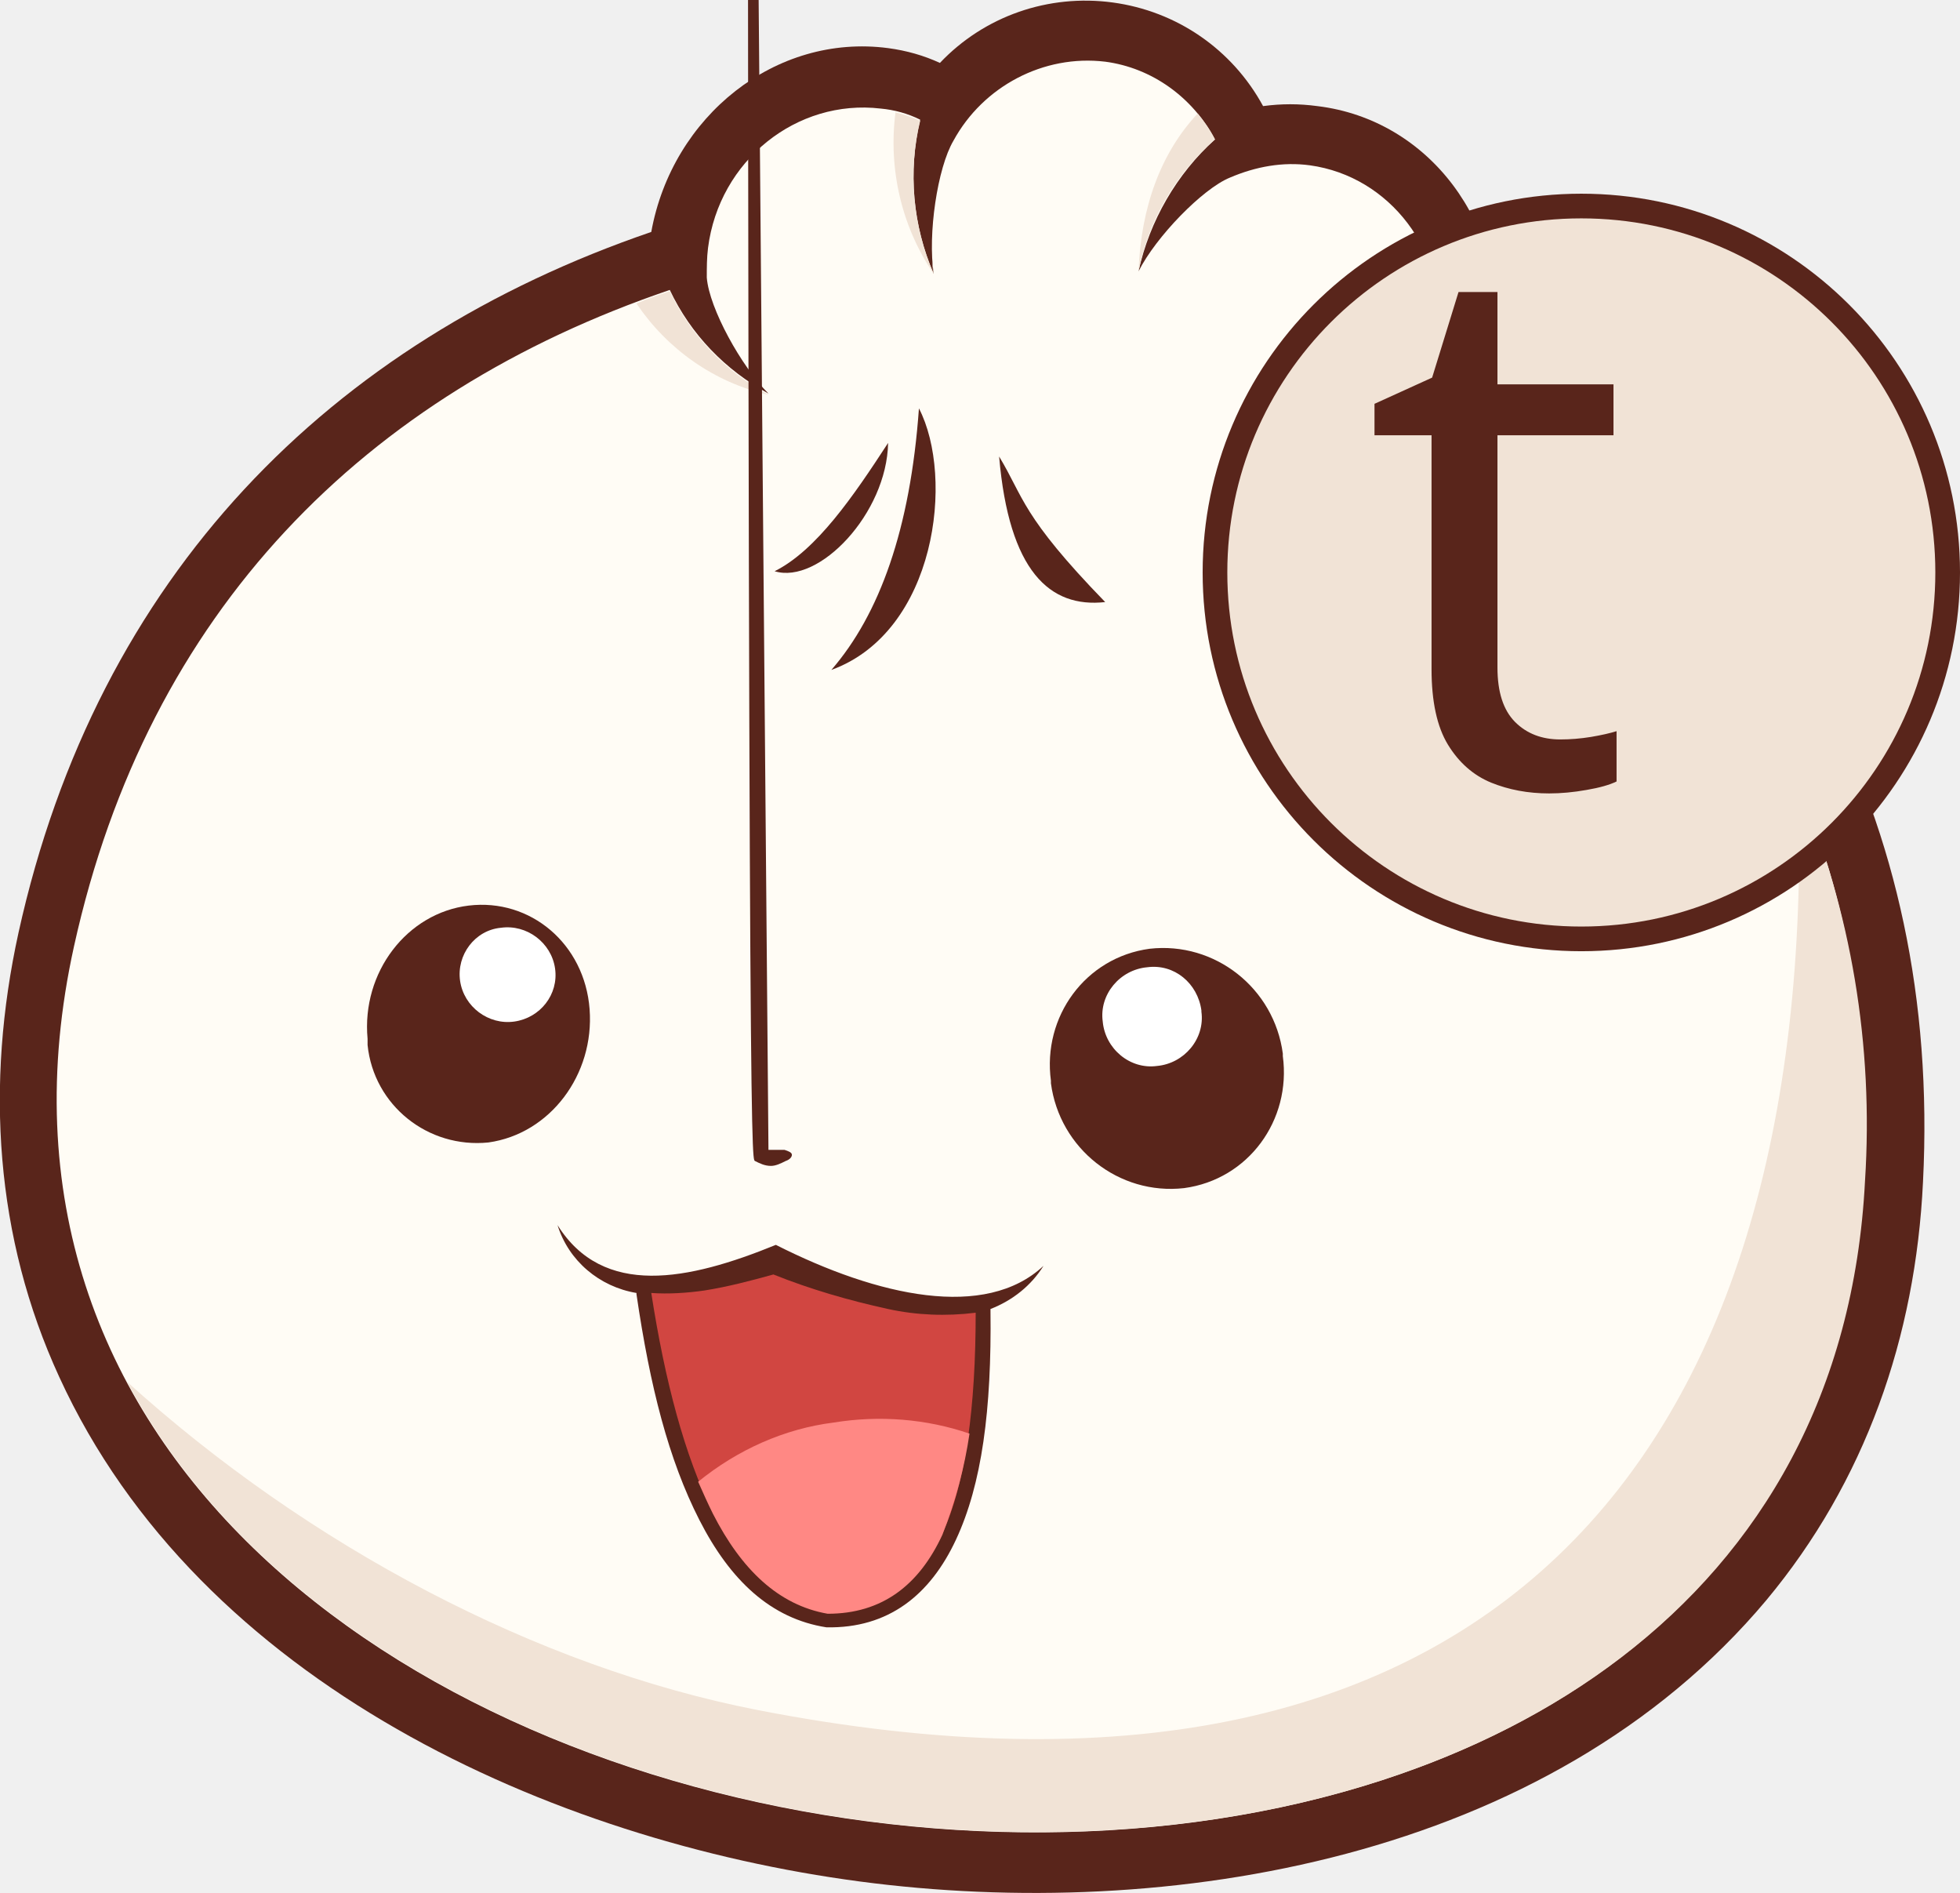
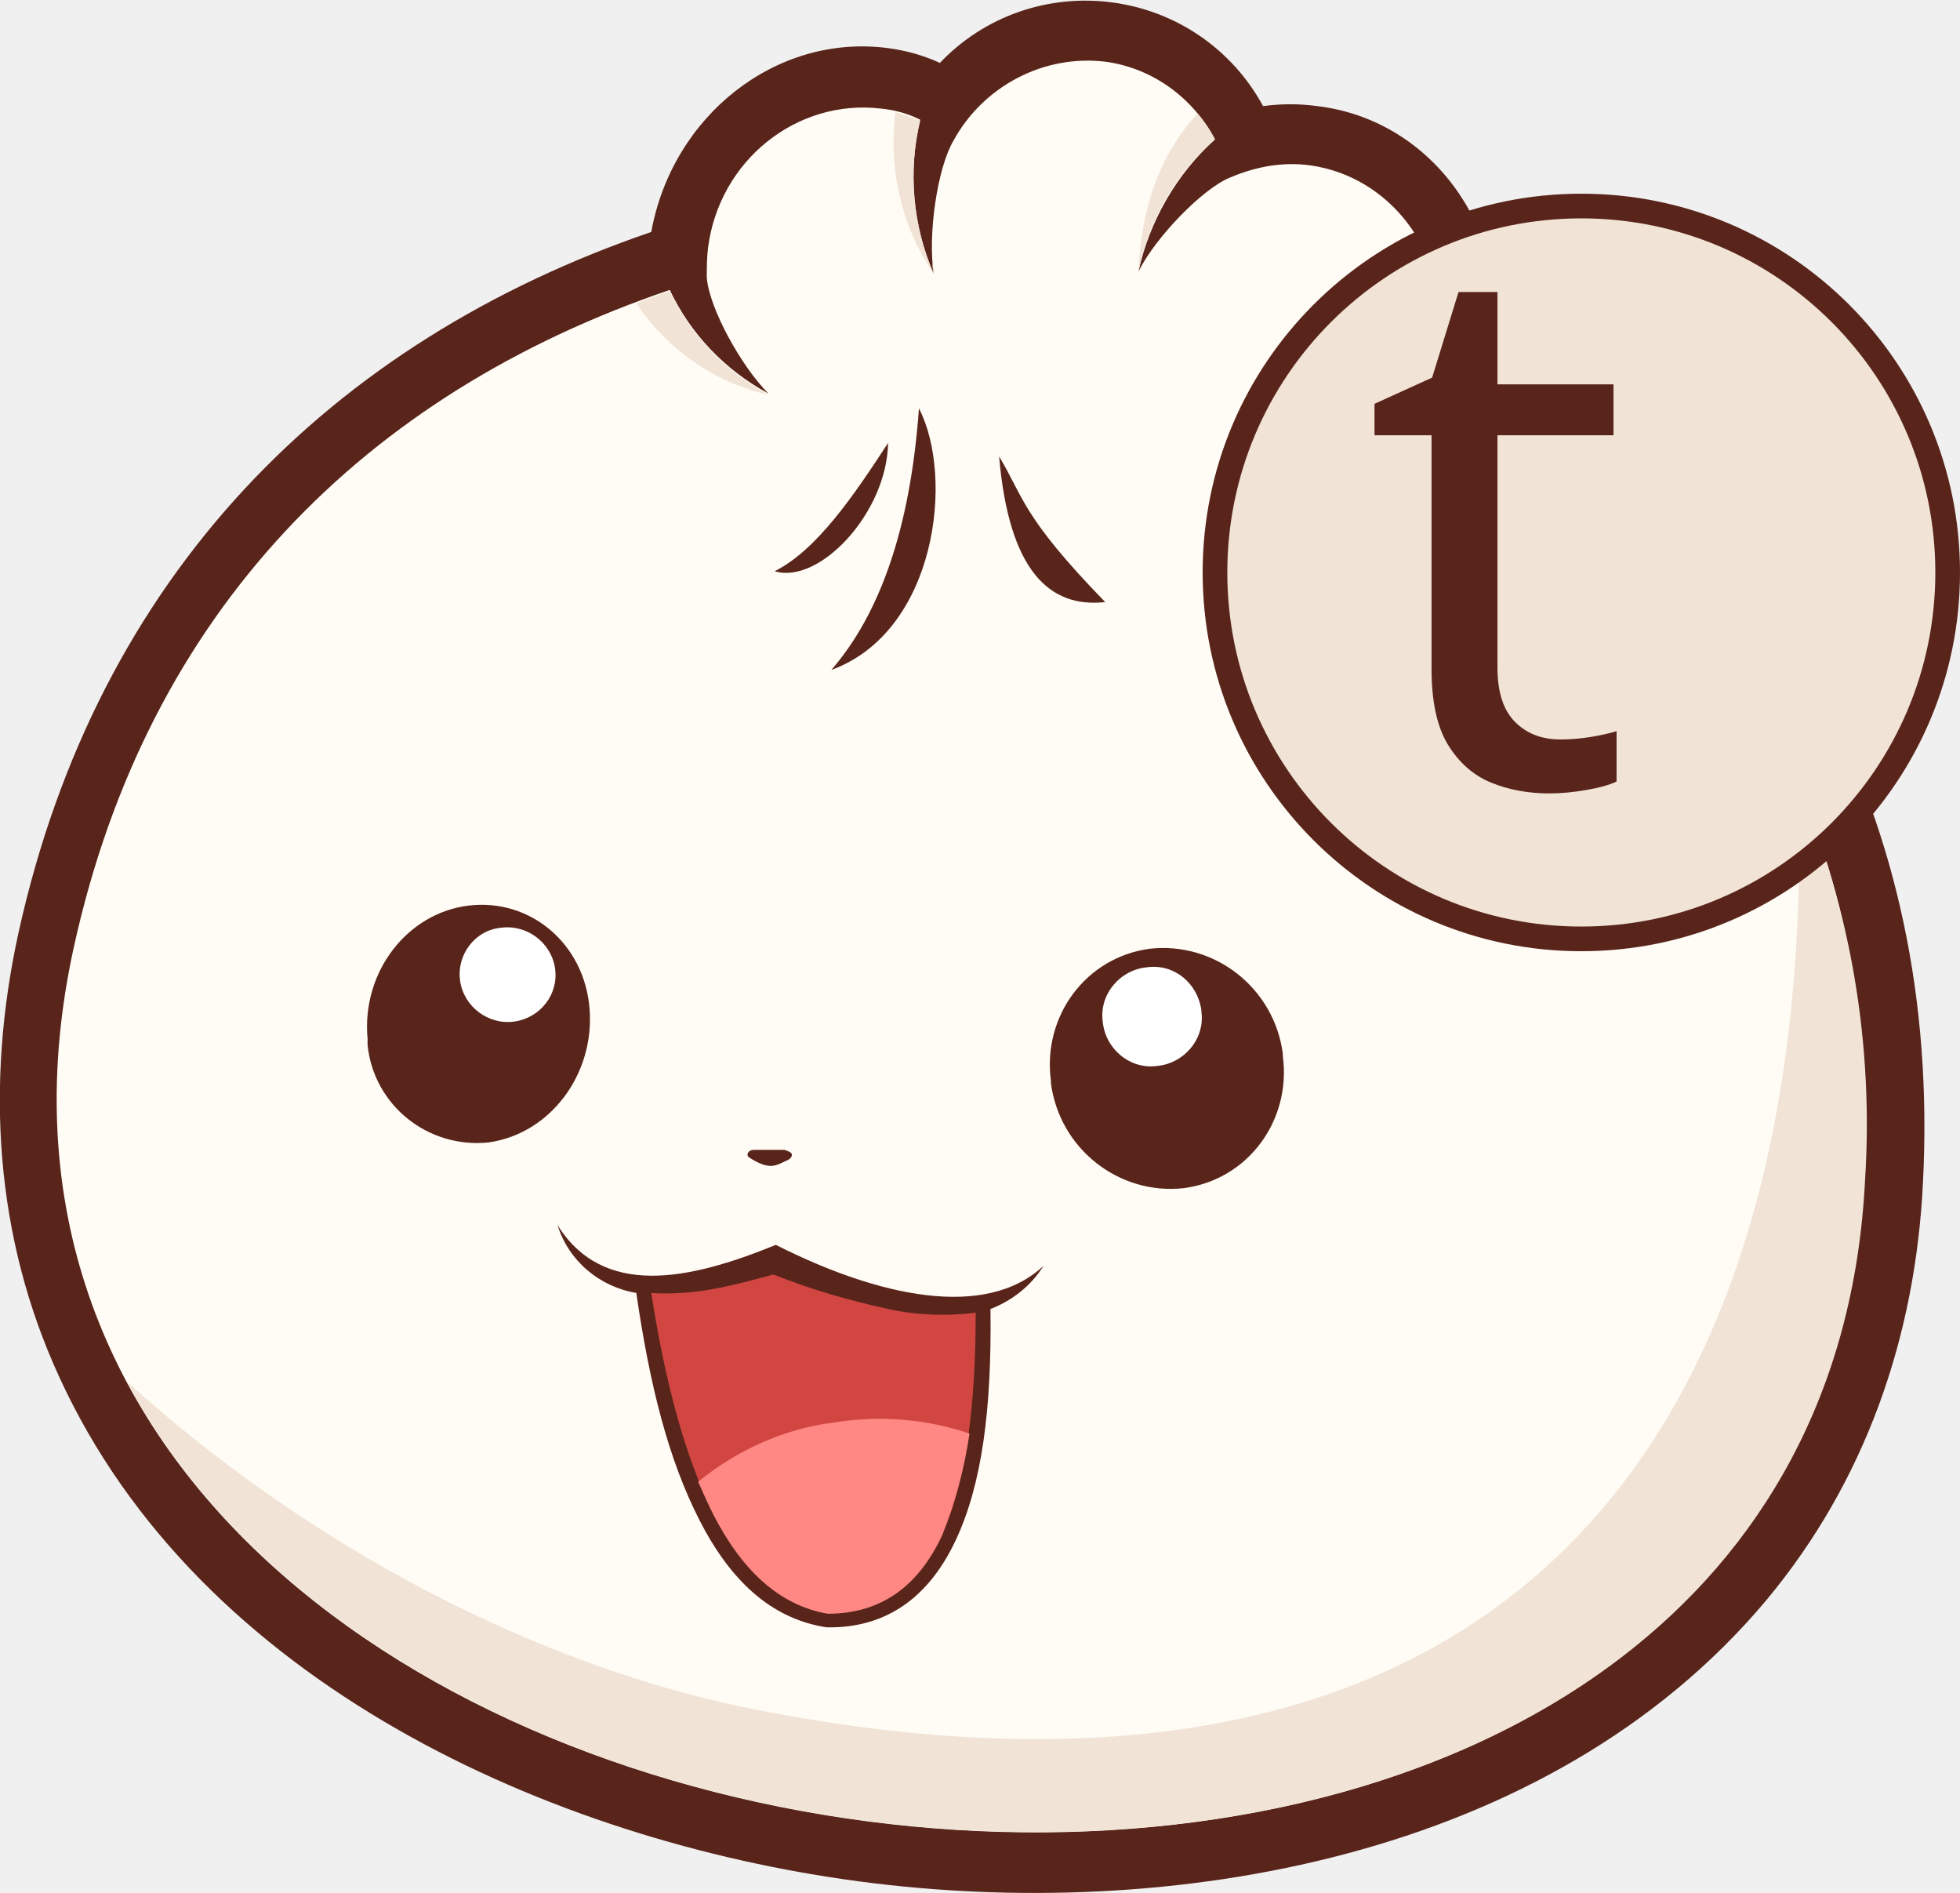
<svg xmlns="http://www.w3.org/2000/svg" version="1.1" id="Layer_1" x="0px" y="0px" viewBox="0 0 158.9 153.4" style="enable-background:new 0 0 158.9 153.4;" xml:space="preserve">
  <style type="text/css">
	.st0{fill-rule:evenodd;clip-rule:evenodd;fill:#59251B;}
	.st1{fill-rule:evenodd;clip-rule:evenodd;fill:#FFFCF5;}
	.st2{fill-rule:evenodd;clip-rule:evenodd;fill:#F1E3D6;}
	.st3{fill-rule:evenodd;clip-rule:evenodd;fill:#FFFFFF;}
	.st4{fill-rule:evenodd;clip-rule:evenodd;fill:#D14641;}
	.st5{fill-rule:evenodd;clip-rule:evenodd;fill:#FF8884;}
	.st6{fill:#F1E3D6;stroke:#59251B;stroke-width:2;stroke-miterlimit:10;}
	.st7{fill:#59251B;}
	.st8{font-family:'KaushanScript-Regular';}
	.st9{font-size:60.74px;}
</style>
  <g id="Layer_2_1_">
    <g id="Layer_1-2">
      <g id="Layer_2-2">
        <g id="File_3">
          <g id="Facing_Left">
            <path class="st0" d="M121.3,27.8c22.8,15.2,36.1,38.4,34.6,68c-0.6,12.6-4.7,24.3-12.7,33.9c-17.7,21.1-48.6,26.1-73.5,22.8       s-53.5-16-64.9-40.9c-5.2-11.3-6-23.7-3.3-36c6.4-29,25.3-47.9,51.3-56.8C54.5,9.4,62.9,2.7,72,3.9c1.5,0.2,2.9,0.6,4.2,1.2       c3.6-3.8,8.8-5.6,14-4.9c5.2,0.7,9.7,3.8,12.2,8.4c1.5-0.2,2.9-0.2,4.4,0C115.9,9.7,122.2,18.2,121.3,27.8z" />
            <path class="st1" d="M116.1,30.3L116.1,30.3c-1.8-1.6-6.8-3.1-9.8-3c3.4-1.2,7-1.2,10.4-0.1c0.6-6.8-4-12.9-10.5-13.8       c-2.2-0.3-4.4,0.1-6.5,1c-2.2,0.9-6,4.8-7.4,7.6c0.9-4.1,3.1-7.9,6.2-10.7c-1.8-3.4-5.1-5.8-8.9-6.3c-5-0.6-9.9,2-12.3,6.4       c-1.3,2.2-2.1,7.6-1.6,10.8c-1.7-3.9-2.1-8.3-1.1-12.5c-1-0.5-2.1-0.8-3.2-0.9C64.6,8,58.3,13,57.4,20.1       c-0.1,0.8-0.1,1.6-0.1,2.4c0.2,2.5,2.8,7.2,5,9.4c-3.5-1.9-6.3-4.8-8-8.4C29.6,31.9,12,49.5,6,76.7       c-17.9,81,141,101.8,145.1,19C152.6,66.8,139.3,44.7,116.1,30.3z" />
            <path class="st2" d="M92.4,21.7L92.3,22L92.4,21.7z M92.3,22c0.2-5.2,1.8-9.6,4.8-12.8c0.5,0.6,1,1.3,1.4,2.1       C95.3,14.1,93.1,17.9,92.3,22L92.3,22z" />
            <path class="st2" d="M62.3,32c-3.5-1.9-6.3-4.8-8-8.4c-0.9,0.3-1.8,0.6-2.7,1C54.1,28.3,57.9,31,62.3,32z" />
            <path class="st2" d="M75.6,21.2c0,0.3,0,0.7,0.1,1L75.6,21.2z M75.7,22.2c-2.6-3.8-3.7-8.5-3.1-13.1c0.7,0.2,1.4,0.4,2,0.7       C73.6,13.9,74,18.3,75.7,22.2L75.7,22.2z" />
            <path class="st2" d="M106.2,27.3c3.4-1.2,7-1.2,10.4-0.1c0.1-1,0.1-1.9-0.1-2.9C112.9,24.2,109.3,25.2,106.2,27.3z" />
            <path class="st2" d="M10.3,112c26.5,49.7,137.4,52.7,140.9-16.3c0.7-10.9-1.1-21.9-5.4-32c1.6,55-25.4,86.4-84.4,74.9       C43.5,135.1,25,125.3,10.3,112z" />
            <path class="st0" d="M93.2,76.9c-5.2,0.7-8.7,5.5-8,10.7c0,0,0,0,0,0v0.2c0.7,5.3,5.5,9.1,10.8,8.5c5.2-0.7,8.7-5.5,8-10.7       c0-0.1,0-0.2,0-0.2C103.3,80.1,98.5,76.3,93.2,76.9z" />
            <path class="st3" d="M93,78.4c-2.2,0.2-3.9,2.2-3.6,4.4c0.2,2.2,2.2,3.9,4.4,3.6c2.2-0.2,3.9-2.2,3.6-4.4c0,0,0-0.1,0-0.1l0,0       C97.1,79.7,95.2,78.1,93,78.4z" />
-             <path class="st0" d="M62.3,93.2c0.4,0,0.8,0,1.3,0c0.3,0.1,0.6,0.2,0.6,0.4s-0.2,0.4-0.5,0.5c-0.4,0.2-0.8,0.4-1.2,0.4       c-0.5,0-0.9-0.2-1.3-0.4c-0.3-0.2-0.6-0.3-0.6-200ms0.2-0.4,0.5-0.4C61.4,93.2,61.8,93.2,62.3,93.2z" />
+             <path class="st0" d="M62.3,93.2c0.4,0,0.8,0,1.3,0c0.3,0.1,0.6,0.2,0.6,0.4s-0.2,0.4-0.5,0.5c-0.4,0.2-0.8,0.4-1.2,0.4       c-0.5,0-0.9-0.2-1.3-0.4c-0.3-0.2-0.6-0.3-0.6-0.5s0.2-0.4,0.5-0.4C61.4,93.2,61.8,93.2,62.3,93.2z" />
            <path class="st0" d="M38,73.4c5-0.6,9.4,3.1,9.8,8.4s-3.2,10.1-8.2,10.8c-4.9,0.5-9.3-3-9.8-7.9c0,0,0,0,0,0c0-0.2,0-0.4,0-0.5       C29.3,78.8,33,74,38,73.4z" />
            <path class="st3" d="M40.6,75.2c2.1-0.3,4.1,1.2,4.4,3.3c0.3,2.1-1.2,4-3.3,4.3l0,0c-2.1,0.3-4.1-1.2-4.4-3.3       C37,77.4,38.5,75.4,40.6,75.2C40.6,75.2,40.6,75.2,40.6,75.2L40.6,75.2z" />
            <path class="st0" d="M45.2,99.3c3.7,5.9,10.6,4.5,17.7,1.6c8.3,4.2,17,6.1,21.7,1.7c-1,1.6-2.5,2.8-4.3,3.5v0.1       c0.1,8.1-0.7,14.1-2.8,18.6c-2.1,4.5-5.5,7.2-10.5,7.1l0,0c-4.5-0.7-7.8-3.8-10.3-8.7s-4-10.8-5.1-18.3v-0.1       C48.6,104.3,46.1,102.2,45.2,99.3z" />
            <path class="st4" d="M52.8,104.8c1.1,7.1,2.7,13.2,5,17.8s5.3,7.4,9.3,8.1c4.4,0,7.4-2.3,9.3-6.4s2.7-10.3,2.7-17.9       c-2.4,0.3-4.8,0.2-7.1-0.3c-3.2-0.7-6.3-1.6-9.3-2.8c-1.8,0.5-3.7,1-5.6,1.3C55.7,104.8,54.2,104.9,52.8,104.8z" />
            <path class="st5" d="M78.6,116.2c-3.5-1.2-7.3-1.5-11-0.9c-4,0.5-7.8,2.2-11,4.8c0.4,0.9,0.8,1.8,1.2,2.6       c2.3,4.5,5.3,7.4,9.3,8.1c4.4,0,7.4-2.3,9.3-6.4C77.5,121.6,78.2,118.9,78.6,116.2z" />
            <path class="st0" d="M67.4,54.3c8.5-3.1,10-15.6,7.1-21.2C73.8,42.9,71.3,49.8,67.4,54.3z" />
            <path class="st0" d="M81,37c0.8,9.3,4.1,12.3,8.6,11.8C82.8,41.8,83,40.3,81,37z" />
            <path class="st0" d="M72,35.9c-0.1,5.7-5.6,11.5-9.2,10.4C66.2,44.6,69.2,40.2,72,35.9z" />
          </g>
          <circle class="st6" cx="128.2" cy="46.4" r="29.7" />
        </g>
      </g>
    </g>
  </g>
  <text transform="matrix(1 0 0 1 110.4638 63.7)" class="st7 st8 st9">t</text>
</svg>
